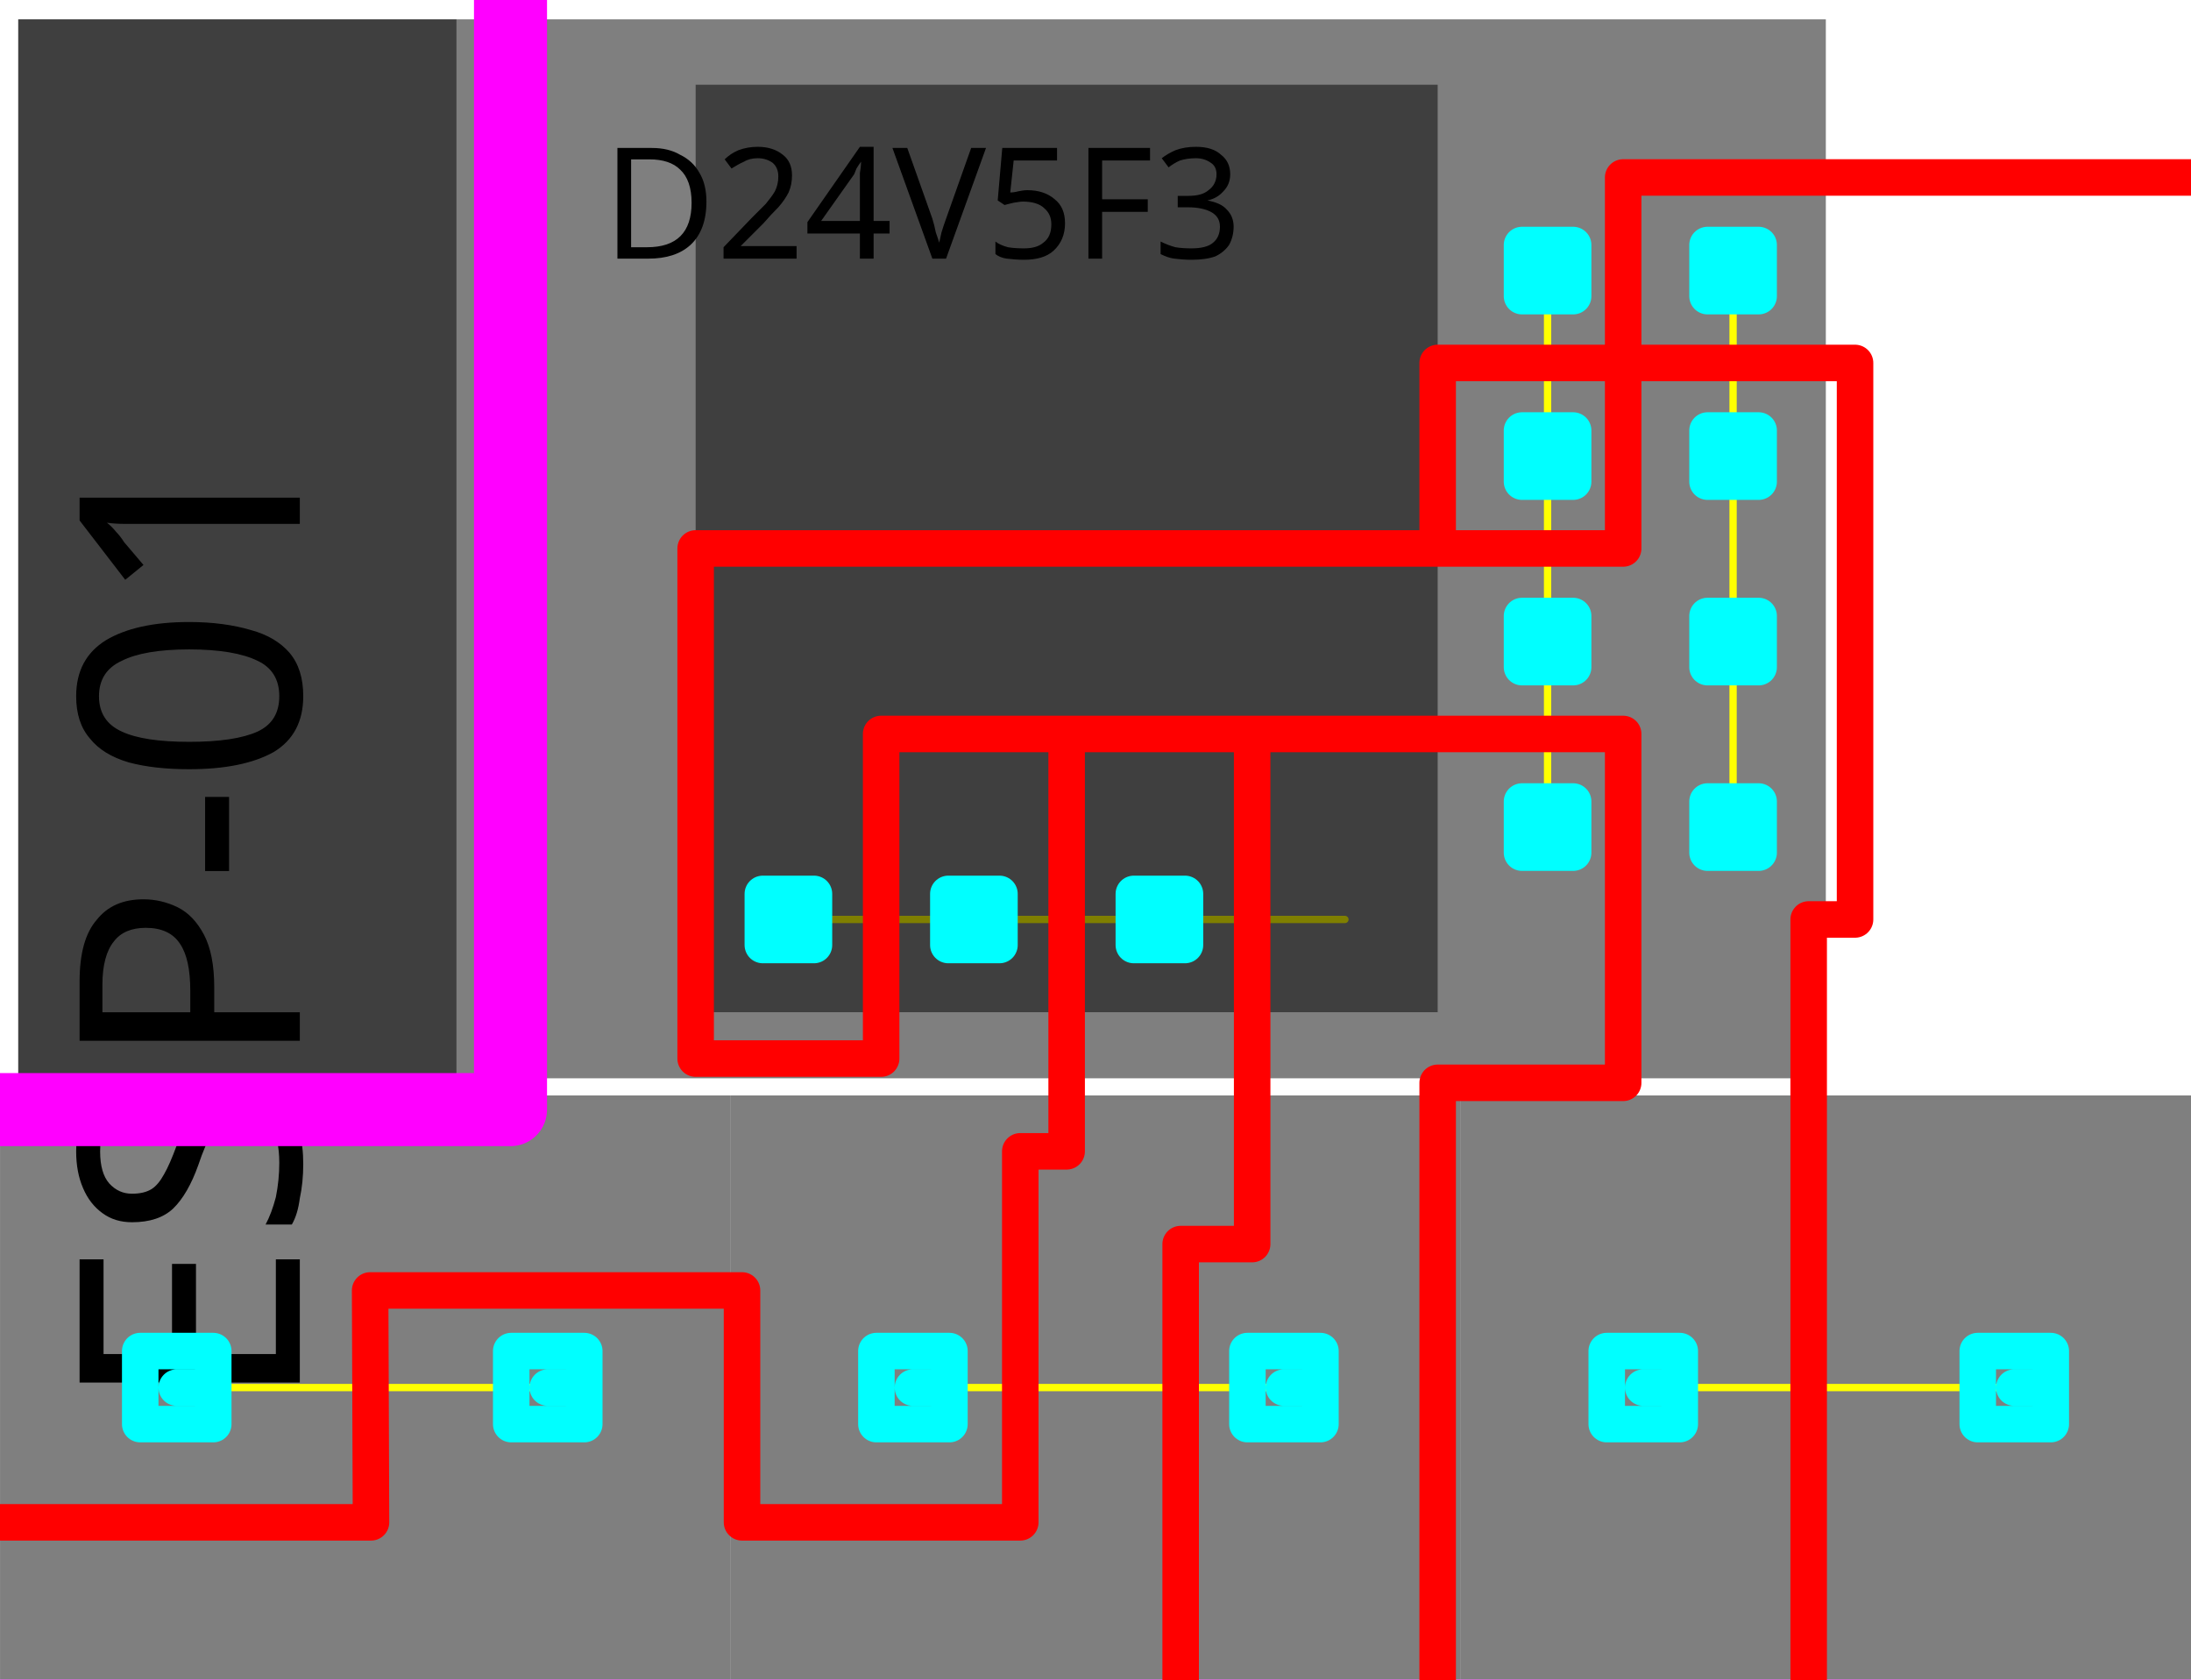
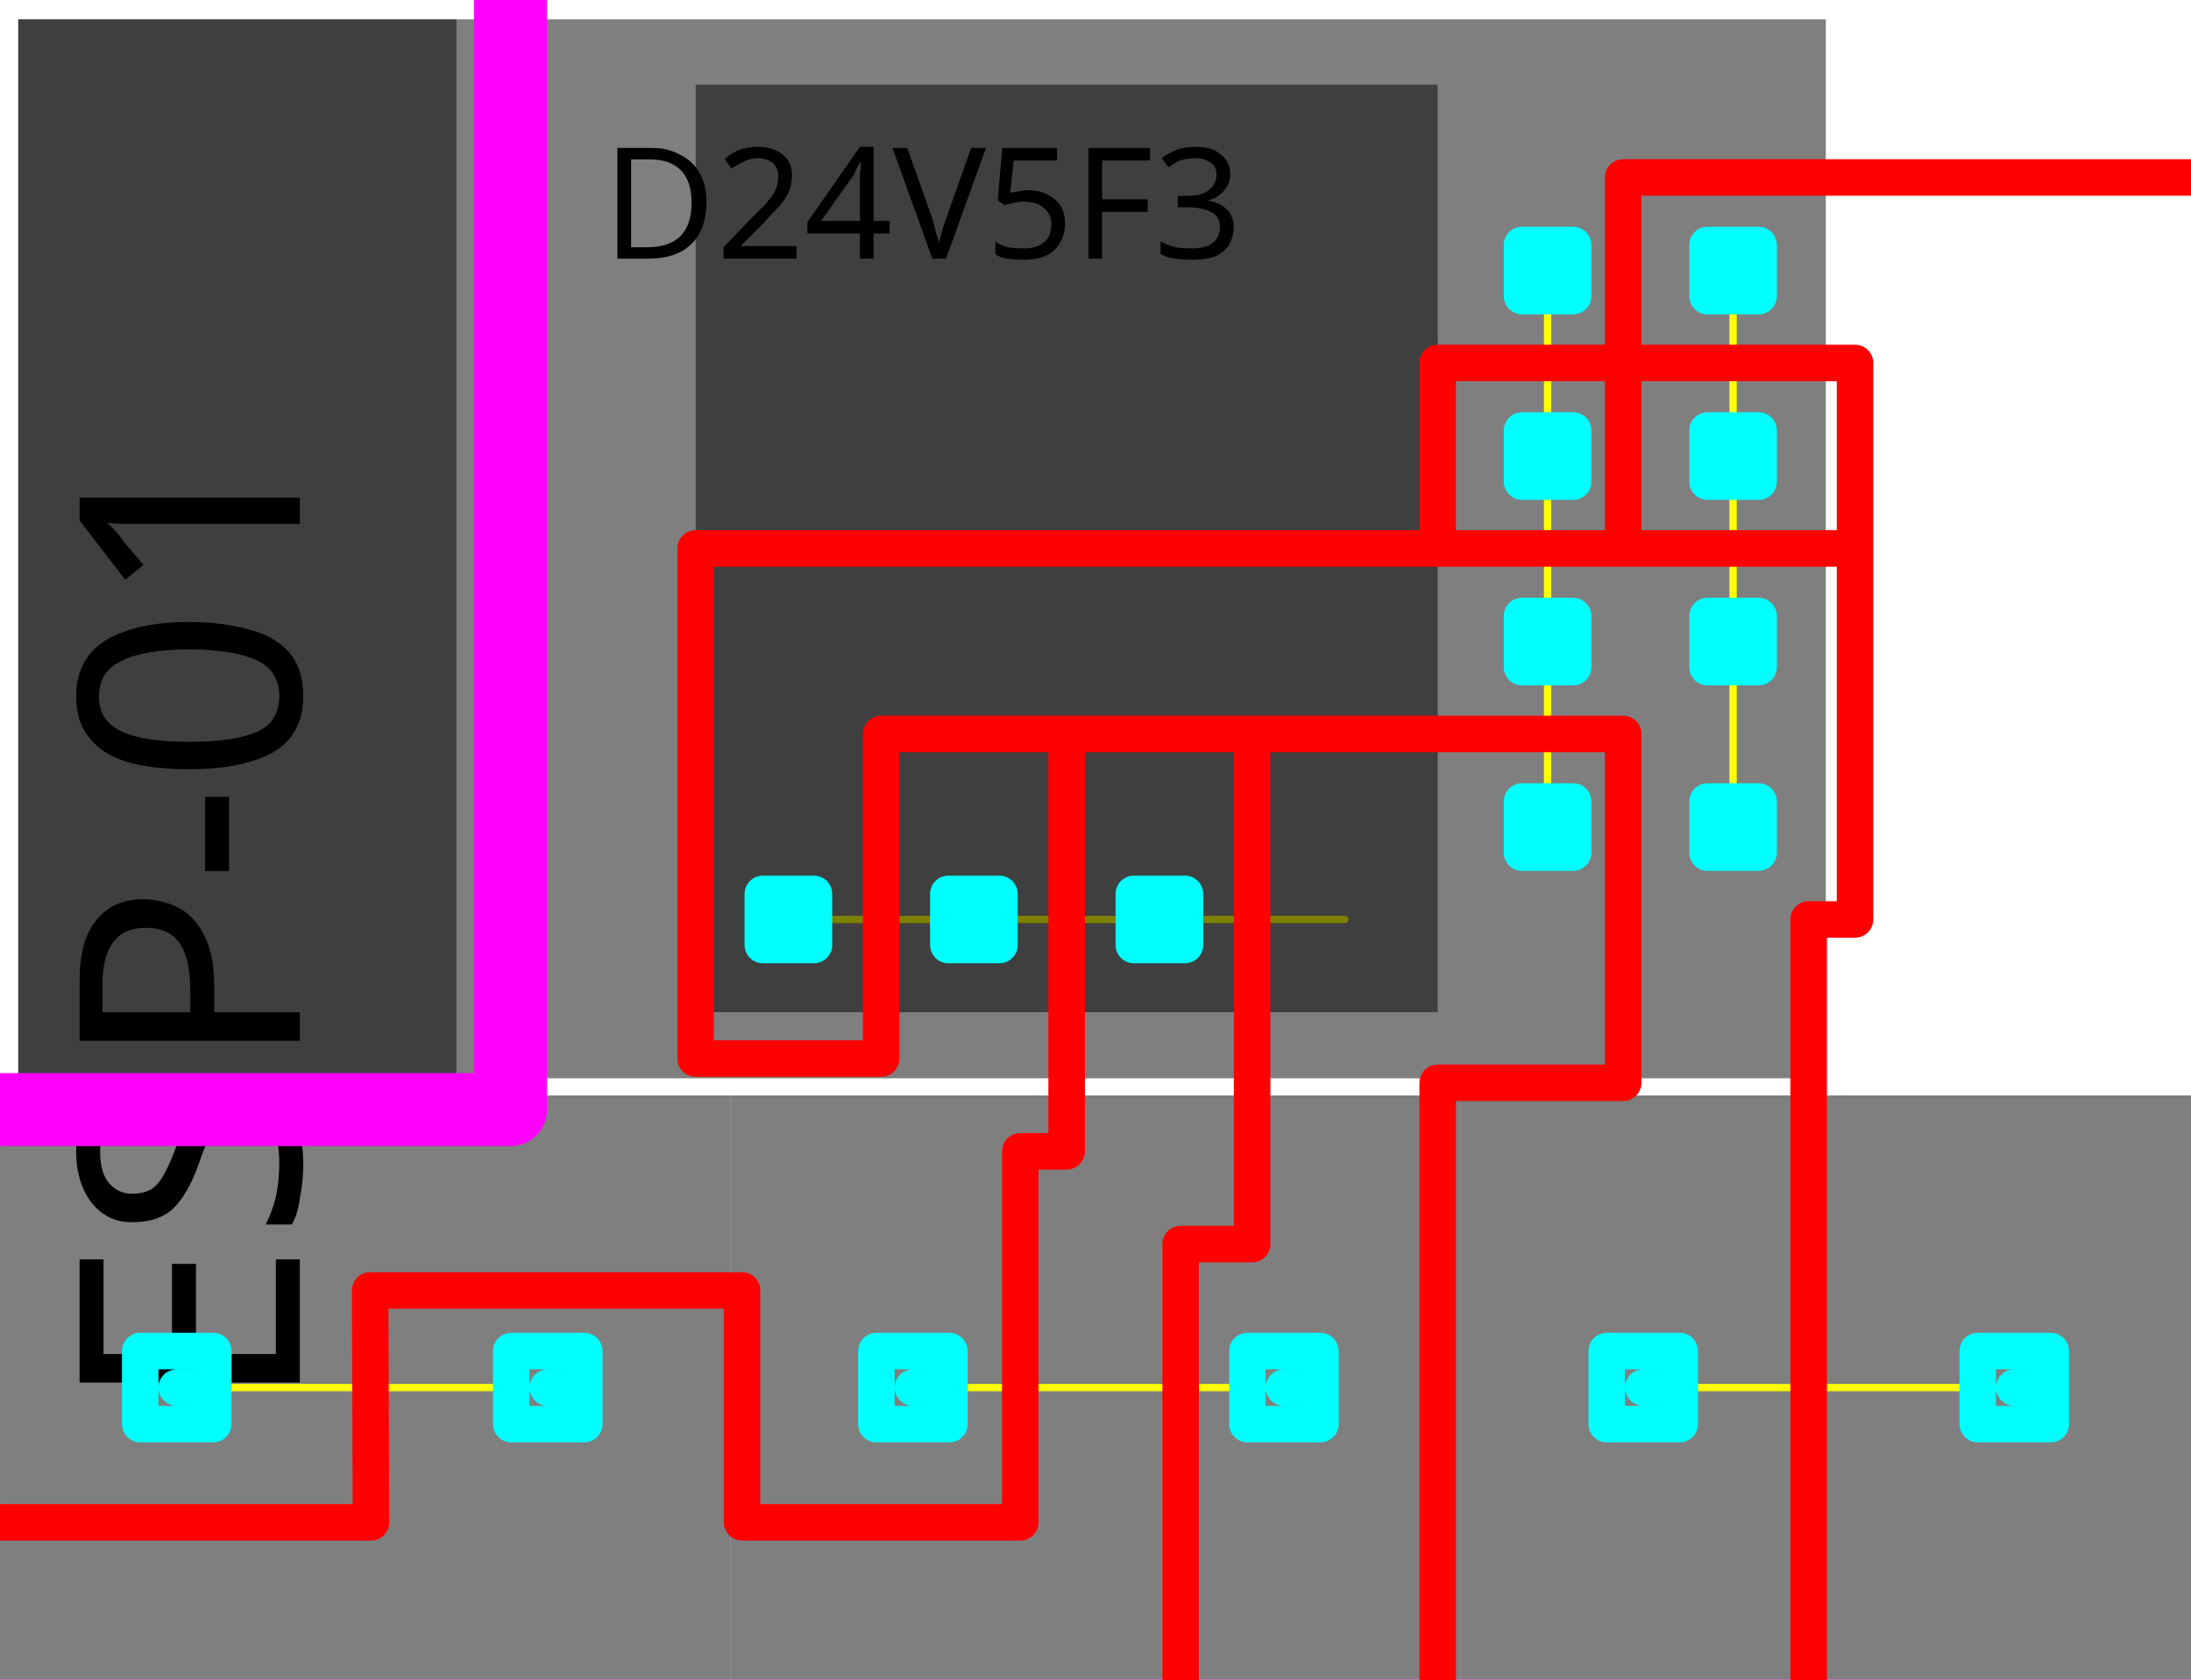
<svg xmlns="http://www.w3.org/2000/svg" width="30mm" height="23mm" viewBox="0 0 30 23" version="1.1" id="svg926">
  <defs id="defs920" />
  <g id="layer6" style="display:inline;opacity:1" transform="translate(5.175,18.25499)">
    <g transform="translate(-21.45163,-142.5503)" id="layer1">
      <rect y="139.295" x="26.277" height="8" width="10" id="rect817" style="opacity:1;fill:#000000;fill-opacity:0.502;fill-rule:evenodd;stroke:none;stroke-width:0.5;stroke-linecap:round;stroke-linejoin:round;stroke-miterlimit:4;stroke-dasharray:none;stroke-dashoffset:0;stroke-opacity:1" />
      <path id="path818" d="m 28.777,143.295 h 5" style="opacity:1;fill:none;fill-opacity:0.502;fill-rule:evenodd;stroke:#ffff00;stroke-width:0.1;stroke-linecap:round;stroke-linejoin:round;stroke-miterlimit:4;stroke-dasharray:none;stroke-dashoffset:0;stroke-opacity:1" />
    </g>
    <g id="g921" transform="translate(-31.45163,-142.5503)">
      <rect style="opacity:1;fill:#000000;fill-opacity:0.502;fill-rule:evenodd;stroke:none;stroke-width:0.5;stroke-linecap:round;stroke-linejoin:round;stroke-miterlimit:4;stroke-dasharray:none;stroke-dashoffset:0;stroke-opacity:1" id="rect917" width="10" height="8" x="26.277" y="139.295" />
      <path style="opacity:1;fill:none;fill-opacity:0.502;fill-rule:evenodd;stroke:#ffff00;stroke-width:0.1;stroke-linecap:round;stroke-linejoin:round;stroke-miterlimit:4;stroke-dasharray:none;stroke-dashoffset:0;stroke-opacity:1" d="m 28.777,143.295 h 5" id="path919" />
    </g>
    <g transform="translate(-8.349999,-105.815)" id="layer1-3">
      <rect y="88.72" x="12.7" height="12.7" width="10.16" id="rect817-9" style="opacity:1;fill:#000000;fill-opacity:0.502;fill-rule:evenodd;stroke:none;stroke-width:0.1;stroke-linecap:round;stroke-linejoin:round;stroke-miterlimit:4;stroke-dasharray:none;stroke-dashoffset:0;stroke-opacity:1" />
      <path id="path831" d="m 13.97,100.15 h 2.54 2.54 2.54" style="opacity:1;fill:none;fill-opacity:0.502;fill-rule:evenodd;stroke:#ffff00;stroke-width:0.1;stroke-linecap:round;stroke-linejoin:round;stroke-miterlimit:4;stroke-dasharray:none;stroke-dashoffset:0;stroke-opacity:1" />
      <text id="text835" y="91.103" x="17.734" style="font-style:normal;font-variant:normal;font-weight:normal;font-stretch:normal;font-size:2.117px;line-height:125%;font-family:Raleway;-inkscape-font-specification:'Raleway, Normal';font-variant-ligatures:normal;font-variant-caps:normal;font-variant-numeric:normal;font-feature-settings:normal;text-align:center;letter-spacing:0px;word-spacing:0px;writing-mode:lr-tb;text-anchor:middle;fill:#000000;fill-opacity:1;stroke:none;stroke-width:0.265px;stroke-linecap:butt;stroke-linejoin:miter;stroke-opacity:1" xml:space="preserve">
        <tspan style="font-style:normal;font-variant:normal;font-weight:normal;font-stretch:normal;font-size:2.117px;font-family:Raleway;-inkscape-font-specification:'Raleway, Normal';font-variant-ligatures:normal;font-variant-caps:normal;font-variant-numeric:normal;font-feature-settings:normal;text-align:center;writing-mode:lr-tb;text-anchor:middle;stroke-width:0.265px" y="91.103" x="17.734" id="tspan833">D24V5F3</tspan>
      </text>
    </g>
    <g id="g957" transform="translate(-11.45163,-142.5503)">
      <rect style="opacity:1;fill:#000000;fill-opacity:0.502;fill-rule:evenodd;stroke:none;stroke-width:0.5;stroke-linecap:round;stroke-linejoin:round;stroke-miterlimit:4;stroke-dasharray:none;stroke-dashoffset:0;stroke-opacity:1" id="rect953" width="10" height="8" x="26.277" y="139.295" />
      <path style="opacity:1;fill:none;fill-opacity:0.502;fill-rule:evenodd;stroke:#ffff00;stroke-width:0.1;stroke-linecap:round;stroke-linejoin:round;stroke-miterlimit:4;stroke-dasharray:none;stroke-dashoffset:0;stroke-opacity:1" d="m 28.777,143.295 h 5" id="path955" />
    </g>
    <g transform="translate(0.235002,0.2700015)" style="display:inline;opacity:1" id="layer6-2">
      <g id="g832">
        <rect y="-5.16" x="-18.26" height="24.75" width="14.5" id="rect934" style="opacity:1;fill:#000000;fill-opacity:0.502;fill-rule:evenodd;stroke:none;stroke-width:1;stroke-linecap:round;stroke-linejoin:round;stroke-miterlimit:4;stroke-dasharray:none;stroke-dashoffset:0;stroke-opacity:1" transform="matrix(0,1,1,0,0,0)" />
        <text xml:space="preserve" style="font-style:normal;font-variant:normal;font-weight:normal;font-stretch:normal;font-size:4.233px;line-height:125%;font-family:Raleway;-inkscape-font-specification:'Raleway, Normal';font-variant-ligatures:normal;font-variant-caps:normal;font-variant-numeric:normal;font-feature-settings:normal;text-align:center;letter-spacing:0px;word-spacing:0px;writing-mode:lr-tb;text-anchor:middle;fill:#000000;fill-opacity:1;stroke:none;stroke-width:0.265px;stroke-linecap:butt;stroke-linejoin:miter;stroke-opacity:1" x="10.863" y="-1.306" id="text892" transform="rotate(-90)">
          <tspan id="tspan890" x="10.863" y="-1.306" style="font-style:normal;font-variant:normal;font-weight:normal;font-stretch:normal;font-size:4.233px;font-family:Raleway;-inkscape-font-specification:'Raleway, Normal';font-variant-ligatures:normal;font-variant-caps:normal;font-variant-numeric:normal;font-feature-settings:normal;text-align:center;writing-mode:lr-tb;text-anchor:middle;stroke-width:0.265px">ESP-01</tspan>
        </text>
        <path style="opacity:1;fill:none;fill-opacity:0.502;fill-rule:evenodd;stroke:#ffff00;stroke-width:0.1;stroke-linecap:round;stroke-linejoin:round;stroke-miterlimit:4;stroke-dasharray:none;stroke-dashoffset:0;stroke-opacity:1" d="m 18.32,-14.82 v 2.54 2.54 2.54" id="path822" />
        <path id="path824" d="m 15.78,-14.82 v 2.54 2.54 2.54" style="opacity:1;fill:none;fill-opacity:0.502;fill-rule:evenodd;stroke:#ffff00;stroke-width:0.1;stroke-linecap:round;stroke-linejoin:round;stroke-miterlimit:4;stroke-dasharray:none;stroke-dashoffset:0;stroke-opacity:1" />
        <rect transform="matrix(0,1,1,0,0,0)" style="opacity:1;fill:#000000;fill-opacity:0.502;fill-rule:evenodd;stroke:none;stroke-width:1;stroke-linecap:round;stroke-linejoin:round;stroke-miterlimit:4;stroke-dasharray:none;stroke-dashoffset:0;stroke-opacity:1" id="rect822" width="14.5" height="6" x="-18.26" y="-5.16" />
      </g>
    </g>
+     <text xml:space="preserve" style="display:inline;font-style:normal;font-variant:normal;font-weight:normal;font-stretch:normal;font-size:2.117px;line-height:125%;font-family:Raleway;-inkscape-font-specification:'Raleway, Normal';font-variant-ligatures:normal;font-variant-caps:normal;font-variant-numeric:normal;font-feature-settings:normal;text-align:center;letter-spacing:0px;word-spacing:0px;writing-mode:lr-tb;text-anchor:middle;fill:#000000;fill-opacity:1;stroke:none;stroke-width:0.265px;stroke-linecap:butt;stroke-linejoin:miter;stroke-opacity:1" x="-2.817" y="8.164" id="text1062">
+       <tspan id="tspan1060" x="-2.817" y="8.164" style="font-style:normal;font-variant:normal;font-weight:normal;font-stretch:normal;font-size:2.117px;font-family:Raleway;-inkscape-font-specification:'Raleway, Normal';font-variant-ligatures:normal;font-variant-caps:normal;font-variant-numeric:normal;font-feature-settings:normal;text-align:center;writing-mode:lr-tb;text-anchor:middle;stroke-width:0.265px">GND</tspan>
+     </text>
+     <text id="text1066" y="8.014" x="2.677" style="display:inline;font-style:normal;font-variant:normal;font-weight:normal;font-stretch:normal;font-size:2.117px;line-height:125%;font-family:Raleway;-inkscape-font-specification:'Raleway, Normal';font-variant-ligatures:normal;font-variant-caps:normal;font-variant-numeric:normal;font-feature-settings:normal;text-align:center;letter-spacing:0px;word-spacing:0px;writing-mode:lr-tb;text-anchor:middle;fill:#000000;fill-opacity:1;stroke:none;stroke-width:0.265px;stroke-linecap:butt;stroke-linejoin:miter;stroke-opacity:1" xml:space="preserve">
+       <tspan style="font-style:normal;font-variant:normal;font-weight:normal;font-stretch:normal;font-size:2.117px;font-family:Raleway;-inkscape-font-specification:'Raleway, Normal';font-variant-ligatures:normal;font-variant-caps:normal;font-variant-numeric:normal;font-feature-settings:normal;text-align:center;writing-mode:lr-tb;text-anchor:middle;stroke-width:0.265px" y="8.014" x="2.677" id="tspan1064">4-36V</tspan>
+     </text>
+     <text xml:space="preserve" style="display:inline;font-style:normal;font-variant:normal;font-weight:normal;font-stretch:normal;font-size:2.117px;line-height:125%;font-family:Raleway;-inkscape-font-specification:'Raleway, Normal';font-variant-ligatures:normal;font-variant-caps:normal;font-variant-numeric:normal;font-feature-settings:normal;text-align:center;letter-spacing:0px;word-spacing:0px;writing-mode:lr-tb;text-anchor:middle;fill:#000000;fill-opacity:1;stroke:none;stroke-width:0.265px;stroke-linecap:butt;stroke-linejoin:miter;stroke-opacity:1" x="11.169" y="8.164" id="text1070">
+       <tspan id="tspan1068" x="11.169" y="8.164" style="font-style:normal;font-variant:normal;font-weight:normal;font-stretch:normal;font-size:2.117px;font-family:Raleway;-inkscape-font-specification:'Raleway, Normal';font-variant-ligatures:normal;font-variant-caps:normal;font-variant-numeric:normal;font-feature-settings:normal;text-align:center;writing-mode:lr-tb;text-anchor:middle;stroke-width:0.265px">IN1</tspan>
+     </text>
+     <text id="text967" y="8.164" x="19.976" style="display:inline;font-style:normal;font-variant:normal;font-weight:normal;font-stretch:normal;font-size:2.117px;line-height:125%;font-family:Raleway;-inkscape-font-specification:'Raleway, Normal';font-variant-ligatures:normal;font-variant-caps:normal;font-variant-numeric:normal;font-feature-settings:normal;text-align:center;letter-spacing:0px;word-spacing:0px;writing-mode:lr-tb;text-anchor:middle;fill:#000000;fill-opacity:1;stroke:none;stroke-width:0.265px;stroke-linecap:butt;stroke-linejoin:miter;stroke-opacity:1" xml:space="preserve">
+       <tspan style="font-style:normal;font-variant:normal;font-weight:normal;font-stretch:normal;font-size:2.117px;font-family:Raleway;-inkscape-font-specification:'Raleway, Normal';font-variant-ligatures:normal;font-variant-caps:normal;font-variant-numeric:normal;font-feature-settings:normal;text-align:center;writing-mode:lr-tb;text-anchor:middle;stroke-width:0.265px" y="8.164" x="19.976" id="tspan965">OUT1</tspan>
+     </text>
  </g>
  <g id="layer3" style="display:inline" transform="translate(5.175,18.25499)">
    <path style="opacity:1;fill:none;fill-opacity:0.502;fill-rule:evenodd;stroke:#ff00ff;stroke-width:1;stroke-linecap:round;stroke-linejoin:round;stroke-miterlimit:4;stroke-dasharray:none;stroke-dashoffset:0;stroke-opacity:1" d="M 25.325,-18.755 H 1.815 V -3.061 H -5.675 V 5.245 H 25.325 Z" id="path852" />
  </g>
  <g id="layer7" style="display:inline" transform="translate(5.175,18.25499)">
-     <path id="path880" style="opacity:1;fill:none;fill-opacity:0.502;fill-rule:evenodd;stroke:#ff0000;stroke-width:0.5;stroke-linecap:round;stroke-linejoin:round;stroke-miterlimit:4;stroke-dasharray:none;stroke-dashoffset:0;stroke-opacity:1" d="m 11.97,-8.205 0,6.985 h -0.979 l 0,6.985 m -1.561,-13.97 5e-7,5.715 h -0.635 l 0,5.08 -3.81,9e-7 v -3.175 l -5.092,1.5e-7 0.012,3.175 H -6.445 M 14.51,-10.745 v 0 h 2.54 v -5.08 l 8.672,-1e-6 M 14.51,5.765 v -9.193 h 2.54 V -8.205 H 6.89 l 2e-7,4.445 H 4.35 l -2e-7,-6.985 H 14.51 v -2.54 h 5.715 v 7.62 H 19.59 V 5.765" />
-     <text xml:space="preserve" style="font-style:normal;font-variant:normal;font-weight:normal;font-stretch:normal;font-size:2.117px;line-height:125%;font-family:Raleway;-inkscape-font-specification:'Raleway, Normal';font-variant-ligatures:normal;font-variant-caps:normal;font-variant-numeric:normal;font-feature-settings:normal;text-align:center;letter-spacing:0px;word-spacing:0px;writing-mode:lr-tb;text-anchor:middle;fill:#000000;fill-opacity:1;stroke:none;stroke-width:0.265px;stroke-linecap:butt;stroke-linejoin:miter;stroke-opacity:1" x="-2.817" y="8.164" id="text1062">
-       <tspan id="tspan1060" x="-2.817" y="8.164" style="font-style:normal;font-variant:normal;font-weight:normal;font-stretch:normal;font-size:2.117px;font-family:Raleway;-inkscape-font-specification:'Raleway, Normal';font-variant-ligatures:normal;font-variant-caps:normal;font-variant-numeric:normal;font-feature-settings:normal;text-align:center;writing-mode:lr-tb;text-anchor:middle;stroke-width:0.265px">GND</tspan>
-     </text>
-     <text id="text1066" y="8.014" x="2.677" style="font-style:normal;font-variant:normal;font-weight:normal;font-stretch:normal;font-size:2.117px;line-height:125%;font-family:Raleway;-inkscape-font-specification:'Raleway, Normal';font-variant-ligatures:normal;font-variant-caps:normal;font-variant-numeric:normal;font-feature-settings:normal;text-align:center;letter-spacing:0px;word-spacing:0px;writing-mode:lr-tb;text-anchor:middle;fill:#000000;fill-opacity:1;stroke:none;stroke-width:0.265px;stroke-linecap:butt;stroke-linejoin:miter;stroke-opacity:1" xml:space="preserve">
-       <tspan style="font-style:normal;font-variant:normal;font-weight:normal;font-stretch:normal;font-size:2.117px;font-family:Raleway;-inkscape-font-specification:'Raleway, Normal';font-variant-ligatures:normal;font-variant-caps:normal;font-variant-numeric:normal;font-feature-settings:normal;text-align:center;writing-mode:lr-tb;text-anchor:middle;stroke-width:0.265px" y="8.014" x="2.677" id="tspan1064">4-36V</tspan>
-     </text>
-     <text xml:space="preserve" style="font-style:normal;font-variant:normal;font-weight:normal;font-stretch:normal;font-size:2.117px;line-height:125%;font-family:Raleway;-inkscape-font-specification:'Raleway, Normal';font-variant-ligatures:normal;font-variant-caps:normal;font-variant-numeric:normal;font-feature-settings:normal;text-align:center;letter-spacing:0px;word-spacing:0px;writing-mode:lr-tb;text-anchor:middle;fill:#000000;fill-opacity:1;stroke:none;stroke-width:0.265px;stroke-linecap:butt;stroke-linejoin:miter;stroke-opacity:1" x="11.169" y="8.164" id="text1070">
-       <tspan id="tspan1068" x="11.169" y="8.164" style="font-style:normal;font-variant:normal;font-weight:normal;font-stretch:normal;font-size:2.117px;font-family:Raleway;-inkscape-font-specification:'Raleway, Normal';font-variant-ligatures:normal;font-variant-caps:normal;font-variant-numeric:normal;font-feature-settings:normal;text-align:center;writing-mode:lr-tb;text-anchor:middle;stroke-width:0.265px">IN1</tspan>
-     </text>
-     <text id="text967" y="8.164" x="19.976" style="font-style:normal;font-variant:normal;font-weight:normal;font-stretch:normal;font-size:2.117px;line-height:125%;font-family:Raleway;-inkscape-font-specification:'Raleway, Normal';font-variant-ligatures:normal;font-variant-caps:normal;font-variant-numeric:normal;font-feature-settings:normal;text-align:center;letter-spacing:0px;word-spacing:0px;writing-mode:lr-tb;text-anchor:middle;fill:#000000;fill-opacity:1;stroke:none;stroke-width:0.265px;stroke-linecap:butt;stroke-linejoin:miter;stroke-opacity:1" xml:space="preserve">
-       <tspan style="font-style:normal;font-variant:normal;font-weight:normal;font-stretch:normal;font-size:2.117px;font-family:Raleway;-inkscape-font-specification:'Raleway, Normal';font-variant-ligatures:normal;font-variant-caps:normal;font-variant-numeric:normal;font-feature-settings:normal;text-align:center;writing-mode:lr-tb;text-anchor:middle;stroke-width:0.265px" y="8.164" x="19.976" id="tspan965">OUT1</tspan>
-     </text>
+     <path id="path883" style="opacity:1;fill:none;fill-opacity:0.502;fill-rule:evenodd;stroke:#ff0000;stroke-width:0.5;stroke-linecap:round;stroke-linejoin:round;stroke-miterlimit:4;stroke-dasharray:none;stroke-dashoffset:0;stroke-opacity:1" d="m 17.05,-10.745 h 3.175 m -8.255,2.54 v 6.985 h -0.979 v 6.985 m -1.561,-13.97 5e-7,5.715 h -0.635 v 5.08 l -3.81,9e-7 v -3.175 l -5.092,1.5e-7 0.012,3.175 H -6.445 M 14.51,-10.745 v 0 h 2.54 v -5.08 l 8.672,-1e-6 M 14.51,5.765 v -9.193 h 2.54 V -8.205 H 6.89 l 2e-7,4.445 H 4.35 l -2e-7,-6.985 H 14.51 v -2.54 h 5.715 v 7.62 H 19.59 V 5.765" />
  </g>
  <g id="layer4" style="display:inline" transform="translate(5.175,18.25499)">
    <g id="g940" transform="translate(3.405002,-9.134995)" style="stroke:#00ffff;stroke-opacity:1" />
    <g id="g1229" transform="rotate(-180,36.2725,8.835006)" style="stroke:#00ffff;stroke-opacity:1" />
    <g id="g942" transform="rotate(-90,11.72751,4.247507)" style="stroke:#00ffff;stroke-opacity:1" />
    <g transform="rotate(-180,31.22625,8.835006)" id="g915" style="stroke:#00ffff;stroke-opacity:1" />
    <g id="g924" transform="rotate(-180,26.18,8.835006)" style="stroke:#00ffff;stroke-opacity:1" />
    <g transform="translate(19.24001,1.37501)" id="g941" style="stroke:#00ffff;stroke-opacity:1" />
    <g id="g925" style="stroke:#00ffff;stroke-opacity:1">
      <g transform="rotate(-90,22.0375,-8.9375)" id="g954" style="stroke:#00ffff;stroke-opacity:1" />
      <g id="g964" transform="rotate(-90,23.3075,-10.2075)" style="stroke:#00ffff;stroke-opacity:1" />
    </g>
    <g id="g1033" transform="translate(-0.2700745,-0.1467824)" style="stroke:#00ffff;stroke-opacity:1" />
    <g id="g906" transform="translate(-7.185003,-18.99)">
      <path style="opacity:1;fill:none;fill-opacity:1;fill-rule:evenodd;stroke:#00ffff;stroke-width:0.5;stroke-linecap:round;stroke-linejoin:round;stroke-miterlimit:4;stroke-dasharray:none;stroke-dashoffset:0;stroke-opacity:1" d="m 19.59,19.735 h 0.5 v -0.5 h -1 v 1 h 1 v -0.5" id="path909" />
      <path style="opacity:1;fill:none;fill-opacity:1;fill-rule:evenodd;stroke:#00ffff;stroke-width:0.5;stroke-linecap:round;stroke-linejoin:round;stroke-miterlimit:4;stroke-dasharray:none;stroke-dashoffset:0;stroke-opacity:1" d="m 14.51,19.735 h 0.5 v -0.5 h -1 v 1 h 1 v -0.5" id="path911" />
    </g>
    <g id="g1058" transform="translate(1.27)">
      <path style="opacity:1;fill:#6f9090;fill-opacity:0.229;fill-rule:evenodd;stroke:#00ffff;stroke-width:0.5;stroke-linecap:round;stroke-linejoin:round;stroke-miterlimit:4;stroke-dasharray:none;stroke-dashoffset:0;stroke-opacity:1" d="m 4.35,-5.665 h -0.35 v 0.35 h 0.7 v -0.7 h -0.7 v 0.35" id="path910" />
      <path style="opacity:1;fill:#6f9090;fill-opacity:0.229;fill-rule:evenodd;stroke:#00ffff;stroke-width:0.5;stroke-linecap:round;stroke-linejoin:round;stroke-miterlimit:4;stroke-dasharray:none;stroke-dashoffset:0;stroke-opacity:1" d="m 9.43,-5.665 h -0.35 v 0.35 h 0.7 v -0.7 h -0.7 v 0.35" id="path912" />
      <path style="opacity:1;fill:#6f9090;fill-opacity:0.229;fill-rule:evenodd;stroke:#00ffff;stroke-width:0.5;stroke-linecap:round;stroke-linejoin:round;stroke-miterlimit:4;stroke-dasharray:none;stroke-dashoffset:0;stroke-opacity:1" d="m 6.89,-5.665 h -0.35 v 0.35 h 0.7 v -0.7 h -0.7 v 0.35" id="path914" />
    </g>
    <g id="g930" transform="matrix(-1,0,0,1,45.765,-16.505)">
      <path id="path1025" d="m 29.75,9.575 v 0.35 h 0.35 v -0.7 h -0.7 v 0.7 h 0.35" style="opacity:1;fill:none;fill-opacity:1;fill-rule:evenodd;stroke:#00ffff;stroke-width:0.5;stroke-linecap:round;stroke-linejoin:round;stroke-miterlimit:4;stroke-dasharray:none;stroke-dashoffset:0;stroke-opacity:1" />
      <path id="path1023" d="m 29.75,1.955 v 0.35 h 0.35 v -0.7 h -0.7 v 0.7 h 0.35" style="opacity:1;fill:none;fill-opacity:1;fill-rule:evenodd;stroke:#00ffff;stroke-width:0.5;stroke-linecap:round;stroke-linejoin:round;stroke-miterlimit:4;stroke-dasharray:none;stroke-dashoffset:0;stroke-opacity:1" />
      <path id="path1021" d="m 29.75,4.495 v 0.35 h 0.35 v -0.7 h -0.7 v 0.7 h 0.35" style="opacity:1;fill:none;fill-opacity:1;fill-rule:evenodd;stroke:#00ffff;stroke-width:0.5;stroke-linecap:round;stroke-linejoin:round;stroke-miterlimit:4;stroke-dasharray:none;stroke-dashoffset:0;stroke-opacity:1" />
      <path id="path1019" d="m 29.75,7.035 v 0.35 h 0.35 v -0.7 h -0.7 v 0.7 h 0.35" style="opacity:1;fill:none;fill-opacity:1;fill-rule:evenodd;stroke:#00ffff;stroke-width:0.5;stroke-linecap:round;stroke-linejoin:round;stroke-miterlimit:4;stroke-dasharray:none;stroke-dashoffset:0;stroke-opacity:1" />
      <path id="path1015" d="m 27.21,1.955 v 0.35 h 0.35 v -0.7 h -0.7 v 0.7 h 0.35" style="opacity:1;fill:none;fill-opacity:1;fill-rule:evenodd;stroke:#00ffff;stroke-width:0.5;stroke-linecap:round;stroke-linejoin:round;stroke-miterlimit:4;stroke-dasharray:none;stroke-dashoffset:0;stroke-opacity:1" />
      <path style="opacity:1;fill:#6f9090;fill-opacity:0.229;fill-rule:evenodd;stroke:#00ffff;stroke-width:0.5;stroke-linecap:round;stroke-linejoin:round;stroke-miterlimit:4;stroke-dasharray:none;stroke-dashoffset:0;stroke-opacity:1" d="m 27.21,4.495 h -0.35 v 0.35 h 0.7 v -0.7 h -0.7 v 0.35" id="path916" />
      <path id="path918" d="m 27.21,7.035 h -0.35 v 0.35 h 0.7 v -0.7 h -0.7 v 0.35" style="opacity:1;fill:#6f9090;fill-opacity:0.229;fill-rule:evenodd;stroke:#00ffff;stroke-width:0.5;stroke-linecap:round;stroke-linejoin:round;stroke-miterlimit:4;stroke-dasharray:none;stroke-dashoffset:0;stroke-opacity:1" />
      <path style="opacity:1;fill:#6f9090;fill-opacity:0.229;fill-rule:evenodd;stroke:#00ffff;stroke-width:0.5;stroke-linecap:round;stroke-linejoin:round;stroke-miterlimit:4;stroke-dasharray:none;stroke-dashoffset:0;stroke-opacity:1" d="m 27.21,9.575 h -0.35 v 0.35 h 0.7 v -0.7 h -0.7 v 0.35" id="path920" />
    </g>
    <g transform="translate(-17.265,-18.99)" id="g943">
      <path id="path938" d="m 19.59,19.735 h 0.5 v -0.5 h -1 v 1 h 1 v -0.5" style="opacity:1;fill:none;fill-opacity:1;fill-rule:evenodd;stroke:#00ffff;stroke-width:0.5;stroke-linecap:round;stroke-linejoin:round;stroke-miterlimit:4;stroke-dasharray:none;stroke-dashoffset:0;stroke-opacity:1" />
      <path id="path940" d="m 14.51,19.735 h 0.5 v -0.5 h -1 v 1 h 1 v -0.5" style="opacity:1;fill:none;fill-opacity:1;fill-rule:evenodd;stroke:#00ffff;stroke-width:0.5;stroke-linecap:round;stroke-linejoin:round;stroke-miterlimit:4;stroke-dasharray:none;stroke-dashoffset:0;stroke-opacity:1" />
    </g>
    <g transform="translate(2.814995,-18.99)" id="g963">
      <path id="path959" d="m 19.59,19.735 h 0.5 v -0.5 h -1 v 1 h 1 v -0.5" style="opacity:1;fill:none;fill-opacity:1;fill-rule:evenodd;stroke:#00ffff;stroke-width:0.5;stroke-linecap:round;stroke-linejoin:round;stroke-miterlimit:4;stroke-dasharray:none;stroke-dashoffset:0;stroke-opacity:1" />
      <path id="path961" d="m 14.51,19.735 h 0.5 v -0.5 h -1 v 1 h 1 v -0.5" style="opacity:1;fill:none;fill-opacity:1;fill-rule:evenodd;stroke:#00ffff;stroke-width:0.5;stroke-linecap:round;stroke-linejoin:round;stroke-miterlimit:4;stroke-dasharray:none;stroke-dashoffset:0;stroke-opacity:1" />
    </g>
  </g>
</svg>
